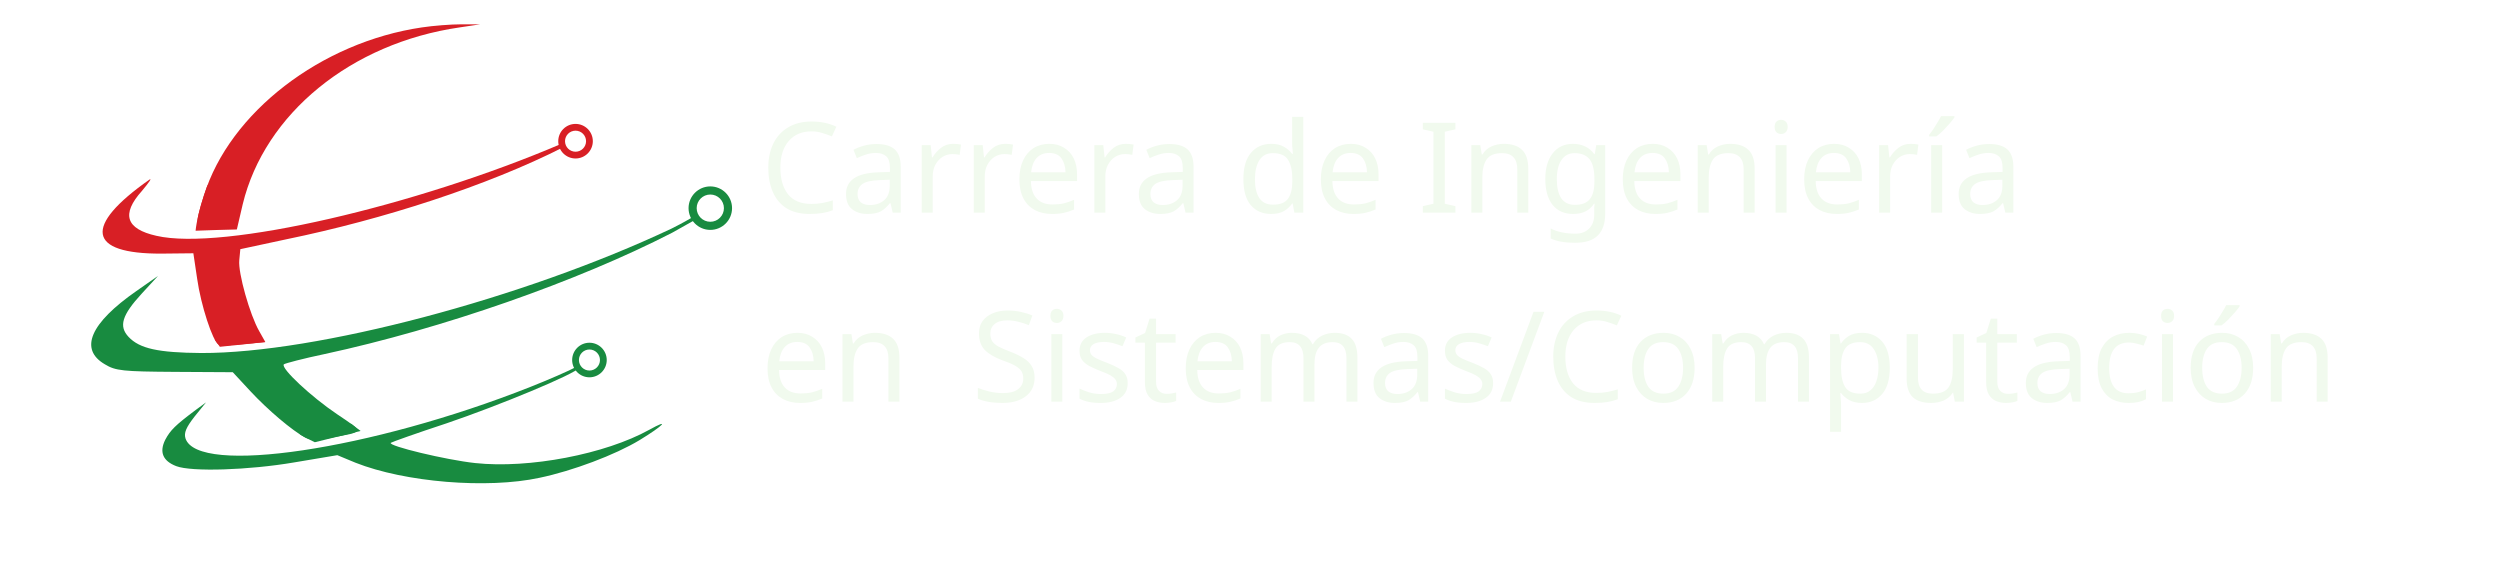
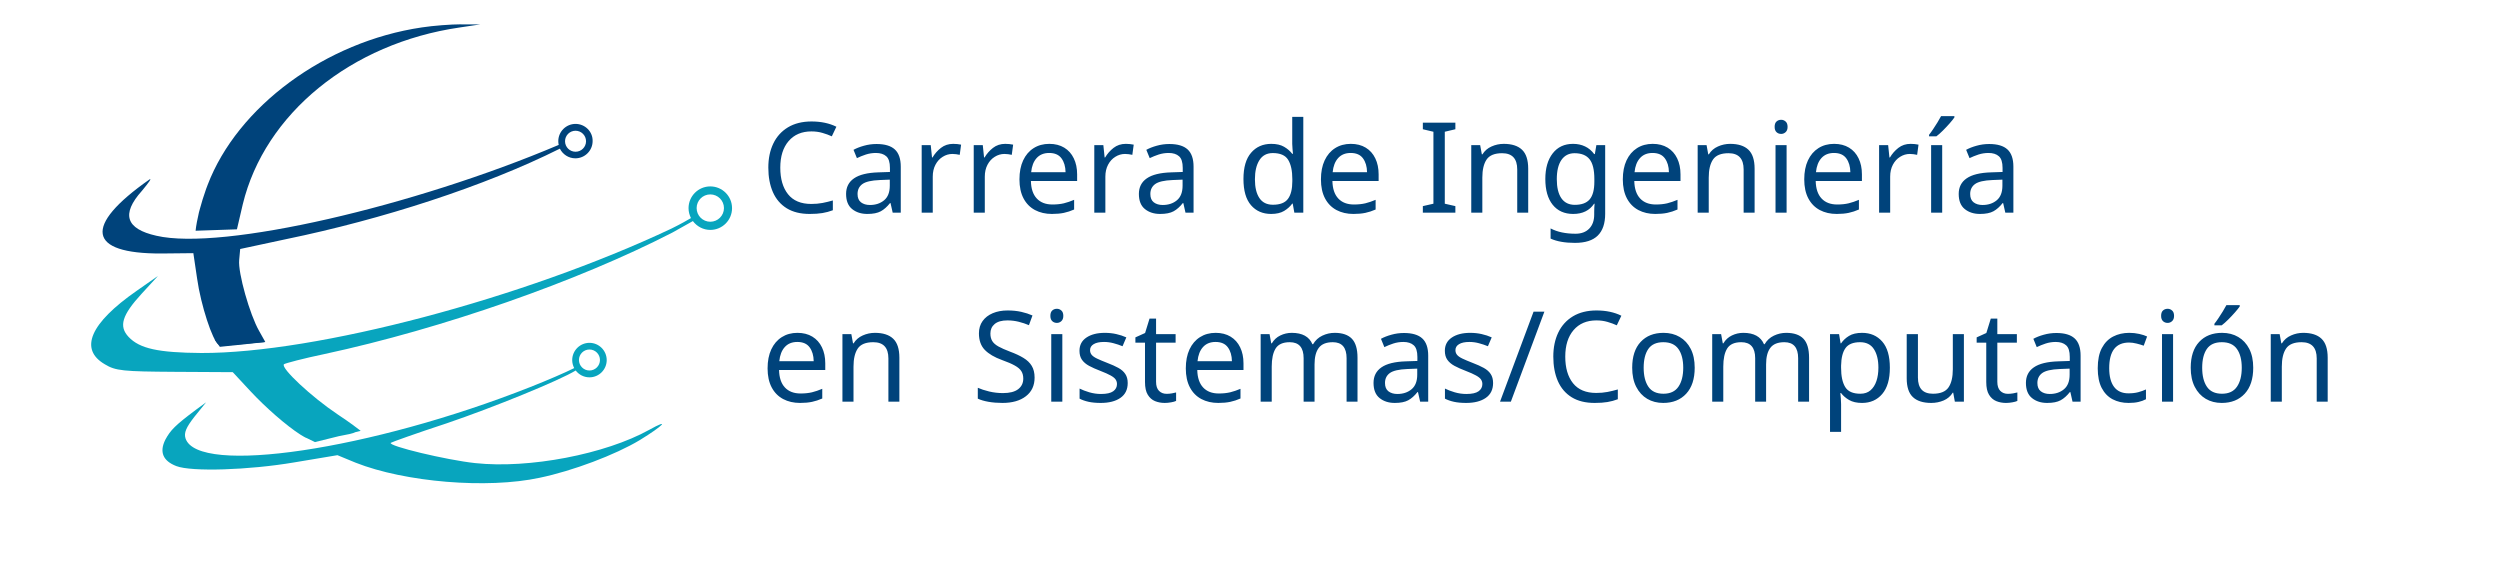
- <svg xmlns="http://www.w3.org/2000/svg" width="793.701" height="182" viewBox="0 0 210 48.154" version="1.1" id="svg2244">
-   <defs id="defs2238" />
+ <svg xmlns="http://www.w3.org/2000/svg" version="1.1" id="svg2244" x="0px" y="0px" viewBox="0 0 793.7 182" style="enable-background:new 0 0 793.7 182;" xml:space="preserve">
+   <style type="text/css">
+ 	.st0{fill:#00437B;}
+ 	.st1{fill:#08A5BE;}
+ 	.st2{font-family:'CenturyGothic';}
+ 	.st3{font-size:40px;}
+ </style>
  <g id="layer1">
    <g id="g851" transform="matrix(0.2645833,0,0,0.2645833,-4.206472,-104.8346)">
-       <path style="fill:#d81f25" d="m 149.869,404.924 c -31.992,4.68 -61.046,26.986 -69.208,53.32 -3.265,10.447 -3.156,10.773 4.244,10.773 h 6.203 l 1.849,-7.943 c 6.965,-28.729 34.388,-51.145 68.882,-56.15 l 6.53,-0.979 h -5.986 c -3.265,-10e-4 -8.923,0.434 -12.514,0.979 z" id="path825" />
-       <path style="fill:#d81f25" d="m 193.99,441.939 c -45.813,19.588 -107.453,34.043 -128.455,29.146 -9.685,-2.176 -11.208,-6.855 -4.57,-14.256 2.176,-2.611 3.265,-4.135 2.394,-3.59 -21.111,14.799 -19.696,23.613 3.808,23.504 l 10.121,-0.109 1.197,8.054 c 1.197,8.487 4.897,19.695 6.746,20.893 0.653,0.327 4.245,0.327 8.053,-0.108 l 6.856,-0.652 -1.959,-3.483 c -2.938,-5.114 -6.747,-18.5 -6.313,-22.525 l 0.327,-3.481 14.691,-3.154 c 30.687,-6.313 63.726,-16.982 87.775,-29.17" id="path827" />
-       <path style="fill:#188b40" d="m 237.501,465.502 c -0.702,-1.705 0,-0.881 -8.411,3.299 -47.009,22.198 -112.954,39.608 -149.3,39.501 -13.711,-0.108 -19.587,-1.414 -23.069,-5.114 -3.156,-3.373 -2.177,-6.856 4.244,-13.821 l 5.114,-5.55 -6.855,4.789 c -14.69,10.229 -18.281,18.499 -10.012,23.288 3.374,2.067 5.768,2.284 22.2,2.393 l 18.39,0.108 5.55,5.985 c 5.55,5.985 13.384,12.625 17.52,14.801 1.414,0.761 4.135,0.761 7.617,0.108 11.317,-2.068 11.208,-1.632 2.503,-7.509 -8.271,-5.55 -18.064,-14.69 -16.977,-15.887 0.436,-0.328 6.204,-1.852 12.95,-3.265 37.324,-8.054 80.308,-23.071 110.342,-38.523" id="path829" />
-       <path style="fill:#188b40" d="m 198.948,512.654 c -2.396,1.307 -8.924,4.136 -14.691,6.42 -50.602,20.023 -105.664,28.186 -109.473,16.323 -0.544,-1.74 0.218,-3.481 2.83,-6.856 l 3.7,-4.569 -3.265,2.394 c -6.529,4.896 -8.052,6.421 -9.685,9.468 -1.958,3.918 -0.762,6.746 3.482,8.379 4.788,1.851 22.961,1.307 37.542,-1.197 l 13.603,-2.284 5.767,2.393 c 15.67,6.204 41.786,8.381 58.437,4.789 10.446,-2.177 24.048,-7.29 31.773,-11.971 7.509,-4.569 9.905,-7.073 3.048,-3.265 -13.93,7.727 -38.195,12.406 -55.281,10.555 -9.139,-0.978 -27.749,-5.44 -26.769,-6.419 0.218,-0.218 8.161,-3.047 17.738,-6.203 16.648,-5.658 40.924,-15.699 42.123,-17.657 0.251,-0.764 -0.809,-0.603 -0.879,-0.3 z" id="path831" />
-       <g id="g835">
-         <path style="fill:#d81f25" d="m 198.621,446.541 c -3.027,0 -5.489,-2.463 -5.489,-5.49 0,-3.025 2.462,-5.488 5.489,-5.488 3.026,0 5.489,2.463 5.489,5.488 0,3.027 -2.463,5.49 -5.489,5.49 z m 0,-8.83 c -1.842,0 -3.34,1.498 -3.34,3.34 0,1.842 1.498,3.342 3.34,3.342 1.842,0 3.34,-1.5 3.34,-3.342 0,-1.842 -1.498,-3.34 -3.34,-3.34 z" id="path833" />
-       </g>
-       <g id="g839">
-         <path style="fill:#188b40" d="m 241.405,469.213 c -3.807,0 -6.904,-3.098 -6.904,-6.904 0,-3.806 3.097,-6.904 6.904,-6.904 3.807,0 6.905,3.098 6.905,6.904 0,3.806 -3.098,6.904 -6.905,6.904 z m 0,-11.231 c -2.385,0 -4.326,1.941 -4.326,4.326 0,2.385 1.941,4.326 4.326,4.326 2.385,0 4.326,-1.941 4.326,-4.326 0,-2.385 -1.94,-4.326 -4.326,-4.326 z" id="path837" />
-       </g>
-       <g id="g843">
-         <path style="fill:#188b40" d="m 203.036,516.013 c -3.026,0 -5.489,-2.463 -5.489,-5.489 0,-3.027 2.462,-5.489 5.489,-5.489 3.027,0 5.489,2.462 5.489,5.489 0,3.026 -2.462,5.489 -5.489,5.489 z m 0,-8.83 c -1.842,0 -3.34,1.498 -3.34,3.341 0,1.842 1.498,3.34 3.34,3.34 1.842,0 3.341,-1.498 3.341,-3.34 -0.001,-1.843 -1.5,-3.341 -3.341,-3.341 z" id="path841" />
-       </g>
-       <path style="fill:#d81f25" d="m 91.107,469.018 -13.111,0.461 c 0,0 0.409,-5.422 3.803,-14.529 z" id="path845" />
-       <path style="fill:#d81f25" d="m 100.14,504.82 -14.443,1.507 c 0,0 -1.533,-2.129 -1.638,-2.329 -0.105,-0.2 16.081,0.822 16.081,0.822 z" id="path847" />
-       <path style="fill:#188b40" d="m 127.367,530.77 3.022,2.273 -14.54,3.581 c 0,0 -3.525,-1.684 -4.604,-2.403 -1.079,-0.721 16.122,-3.451 16.122,-3.451 z" id="path849" />
+       <path class="st0" d="M706.5,544.9c-11.4,0-20.7,9.3-20.7,20.7c0,1.6,0.2,3.1,0.5,4.5c-172.9,73.4-403.8,127.4-482.8,109    c-36.6-8.2-42.4-25.9-17.3-53.9c8.2-9.9,12.3-15.6,9-13.6c-79.8,55.9-74.4,89.2,14.4,88.8l38.3-0.4l4.5,30.4    c4.5,32.1,18.5,74.4,25.5,79c2.5,1.2,16,1.2,30.4-0.4l25.9-2.5l-7.4-13.2c-11.1-19.3-25.5-69.9-23.9-85.1l1.2-13.2l55.5-11.9    c114.5-23.6,237.6-63.2,328.1-108.5c3.4,6.8,10.4,11.6,18.6,11.6c11.4,0,20.7-9.3,20.7-20.7C727.3,554.2,717.9,544.9,706.5,544.9z     M706.5,578.3c-7,0-12.6-5.7-12.6-12.6c0-7,5.7-12.6,12.6-12.6c7,0,12.6,5.7,12.6,12.6C719.1,572.6,713.5,578.3,706.5,578.3z" />
+       <path class="st1" d="M794.9,912c-52.6,29.2-144.4,46.9-208.9,39.9c-34.5-3.7-104.9-20.6-101.2-24.3c0.8-0.8,30.8-11.5,67-23.4    c56.2-19.1,135.4-51.4,154.9-63.4c3.8,5,9.8,8.2,16.5,8.2c11.4,0,20.7-9.3,20.7-20.7c0-11.4-9.3-20.7-20.7-20.7    s-20.7,9.3-20.7,20.7c0,3.5,0.9,6.7,2.4,9.6c-10.7,5.4-32.8,14.9-52.6,22.7C461,936.2,252.9,967.1,238.5,922.2    c-2.1-6.6,0.8-13.2,10.7-25.9l14-17.3l-12.3,9c-24.7,18.5-30.4,24.3-36.6,35.8c-7.4,14.8-2.9,25.5,13.2,31.7    c18.1,7,86.8,4.9,141.9-4.5l51.4-8.6l21.8,9c59.2,23.4,157.9,31.7,220.9,18.1c39.5-8.2,90.9-27.6,120.1-45.2    C811.8,907,820.8,897.6,794.9,912z M723.2,815.6c7,0,12.6,5.7,12.6,12.6c0,7-5.7,12.6-12.6,12.6c-7,0-12.6-5.7-12.6-12.6    C710.6,821.3,716.2,815.6,723.2,815.6z" />
+       <path class="st0" d="M569.5,425.4c-12.3,0-33.7,1.6-47.3,3.7C406.4,446.1,300.8,524.2,265,618.2l0,0c-0.2,0.6-0.4,1.2-0.7,1.9    c-0.3,0.9-0.6,1.8-1,2.6c-3.2,9.1-5.7,17.1-7.5,24c-0.9,3.1-1.6,5.8-2,8.2c-2.7,11.7-3.2,18.2-3.2,18.2l49.6-1.7l0,0h0l7-30    c26.3-108.6,130-193.3,260.3-212.2l24.7-3.7H569.5z" />
+       <path id="path847" class="st0" d="M334.3,806.7l-54.6,5.7c0,0-5.8-8-6.2-8.8C273.1,802.8,334.3,806.7,334.3,806.7L334.3,806.7z" />
+       <path class="st1" d="M868.2,619.9c-14.4,0-26.1,11.7-26.1,26.1c0,4.3,1.1,8.3,2.9,11.9c-4.3,2.5-11.4,6.7-23.4,12.6    C644,754.4,394.7,820.2,257.4,819.8c-51.8-0.4-74-5.3-87.2-19.3c-11.9-12.7-8.2-25.9,16-52.2l19.3-21l-25.9,18.1    c-55.5,38.7-69.1,69.9-37.8,88c12.8,7.8,21.8,8.6,83.9,9l69.5,0.4l21,22.6c18.5,19.9,43.6,41.8,60.1,52.3c0,0,0,0,0,0    c0.4,0.3,0.9,0.6,1.5,0.9c1.7,1,3.2,2,4.7,2.7c0.5,0.3,1.1,0.5,1.7,0.7c4.7,2.4,9.6,4.7,9.6,4.7l28.7-7.1    c10.5-1.9,17.1-3.3,20.1-4.9l6.1-1.5l-9.3-7c-4-3.1-10.2-7.2-18.6-12.9c-31.3-21-68.3-55.5-64.2-60c1.6-1.2,23.4-7,48.9-12.3    c141.1-30.4,303.5-87.2,417-145.6l24.8-13.9c4.8,6.4,12.4,10.6,20.9,10.6c14.4,0,26.1-11.7,26.1-26.1    C894.3,631.6,882.6,619.9,868.2,619.9z M868.2,662.3c-9,0-16.4-7.3-16.4-16.4c0-9,7.3-16.4,16.4-16.4c9,0,16.4,7.3,16.4,16.4    S877.2,662.3,868.2,662.3z" />
    </g>
-     <text id="text859" style="font-style:normal;font-variant:normal;font-weight:normal;font-stretch:normal;font-size:10.583px;font-family:'Century Gothic';-inkscape-font-specification:'Century Gothic, Normal';font-variant-ligatures:normal;font-variant-caps:normal;font-variant-numeric:normal;font-variant-east-asian:normal;fill:#f1faee;fill-opacity:1;stroke-width:0.265" x="63.894" y="17.863">
-       <tspan x="63.894" y="17.863" style="font-style:normal;font-variant:normal;font-weight:normal;font-stretch:normal;font-size:10.583px;font-family:'Century Gothic';-inkscape-font-specification:'Century Gothic, Normal';font-variant-ligatures:normal;font-variant-caps:normal;font-variant-numeric:normal;font-variant-east-asian:normal;fill:#f1faee;fill-opacity:1;stroke-width:0.265" id="tspan853">Carrera de Ingeniería</tspan>
-       <tspan x="63.894" y="33.738" style="font-style:normal;font-variant:normal;font-weight:normal;font-stretch:normal;font-size:10.583px;font-family:'Century Gothic';-inkscape-font-specification:'Century Gothic, Normal';font-variant-ligatures:normal;font-variant-caps:normal;font-variant-numeric:normal;font-variant-east-asian:normal;fill:#f1faee;fill-opacity:1;stroke-width:0.265" id="tspan855">en</tspan>
-       <tspan x="81.593" y="33.738" style="font-style:normal;font-variant:normal;font-weight:normal;font-stretch:normal;font-size:10.583px;font-family:'Century Gothic';-inkscape-font-specification:'Century Gothic, Normal';font-variant-ligatures:normal;font-variant-caps:normal;font-variant-numeric:normal;font-variant-east-asian:normal;fill:#f1faee;fill-opacity:1;stroke-width:0.265" id="tspan857">Sistemas/Computación</tspan>
-     </text>
+     <text transform="matrix(1 0 0 1 241.4902 67.5167)" class="st0 st2 st3">Carrera de Ingeniería</text>
+     <text transform="matrix(1 0 0 1 241.4902 127.5167)" class="st0 st2 st3">en</text>
+     <text transform="matrix(1 0 0 1 308.3848 127.5167)" class="st0 st2 st3">Sistemas/Computación</text>
  </g>
</svg>
